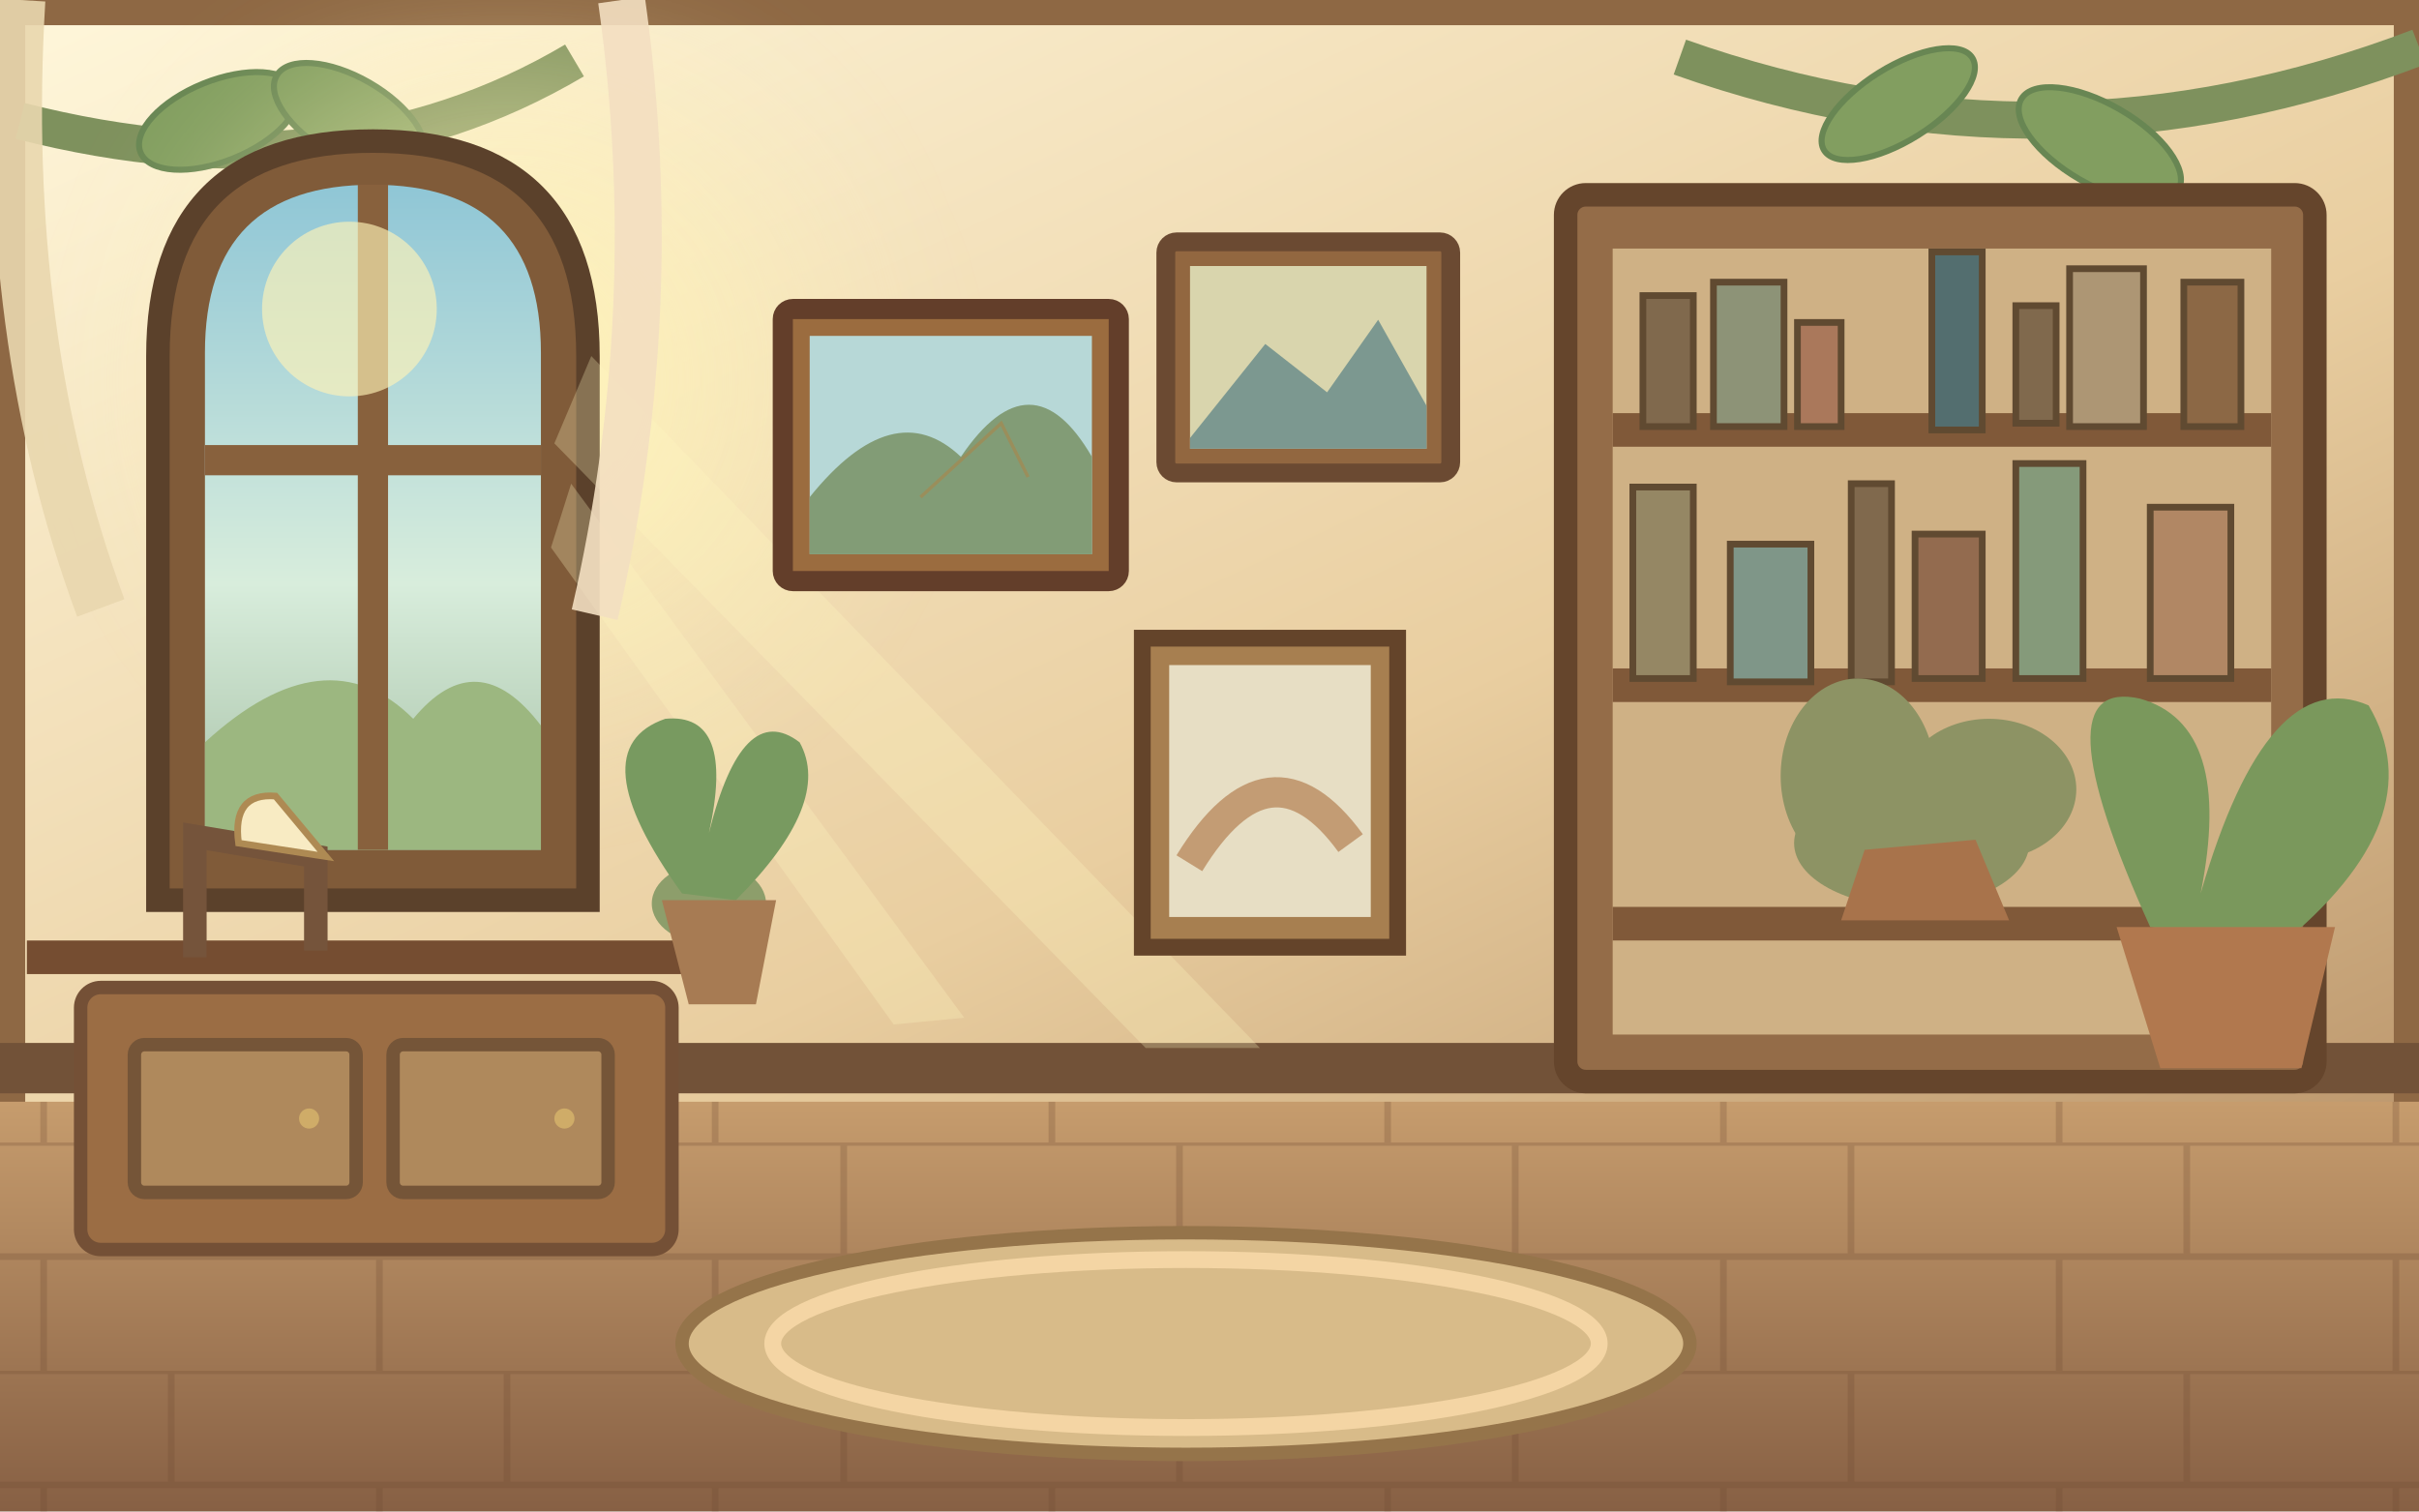
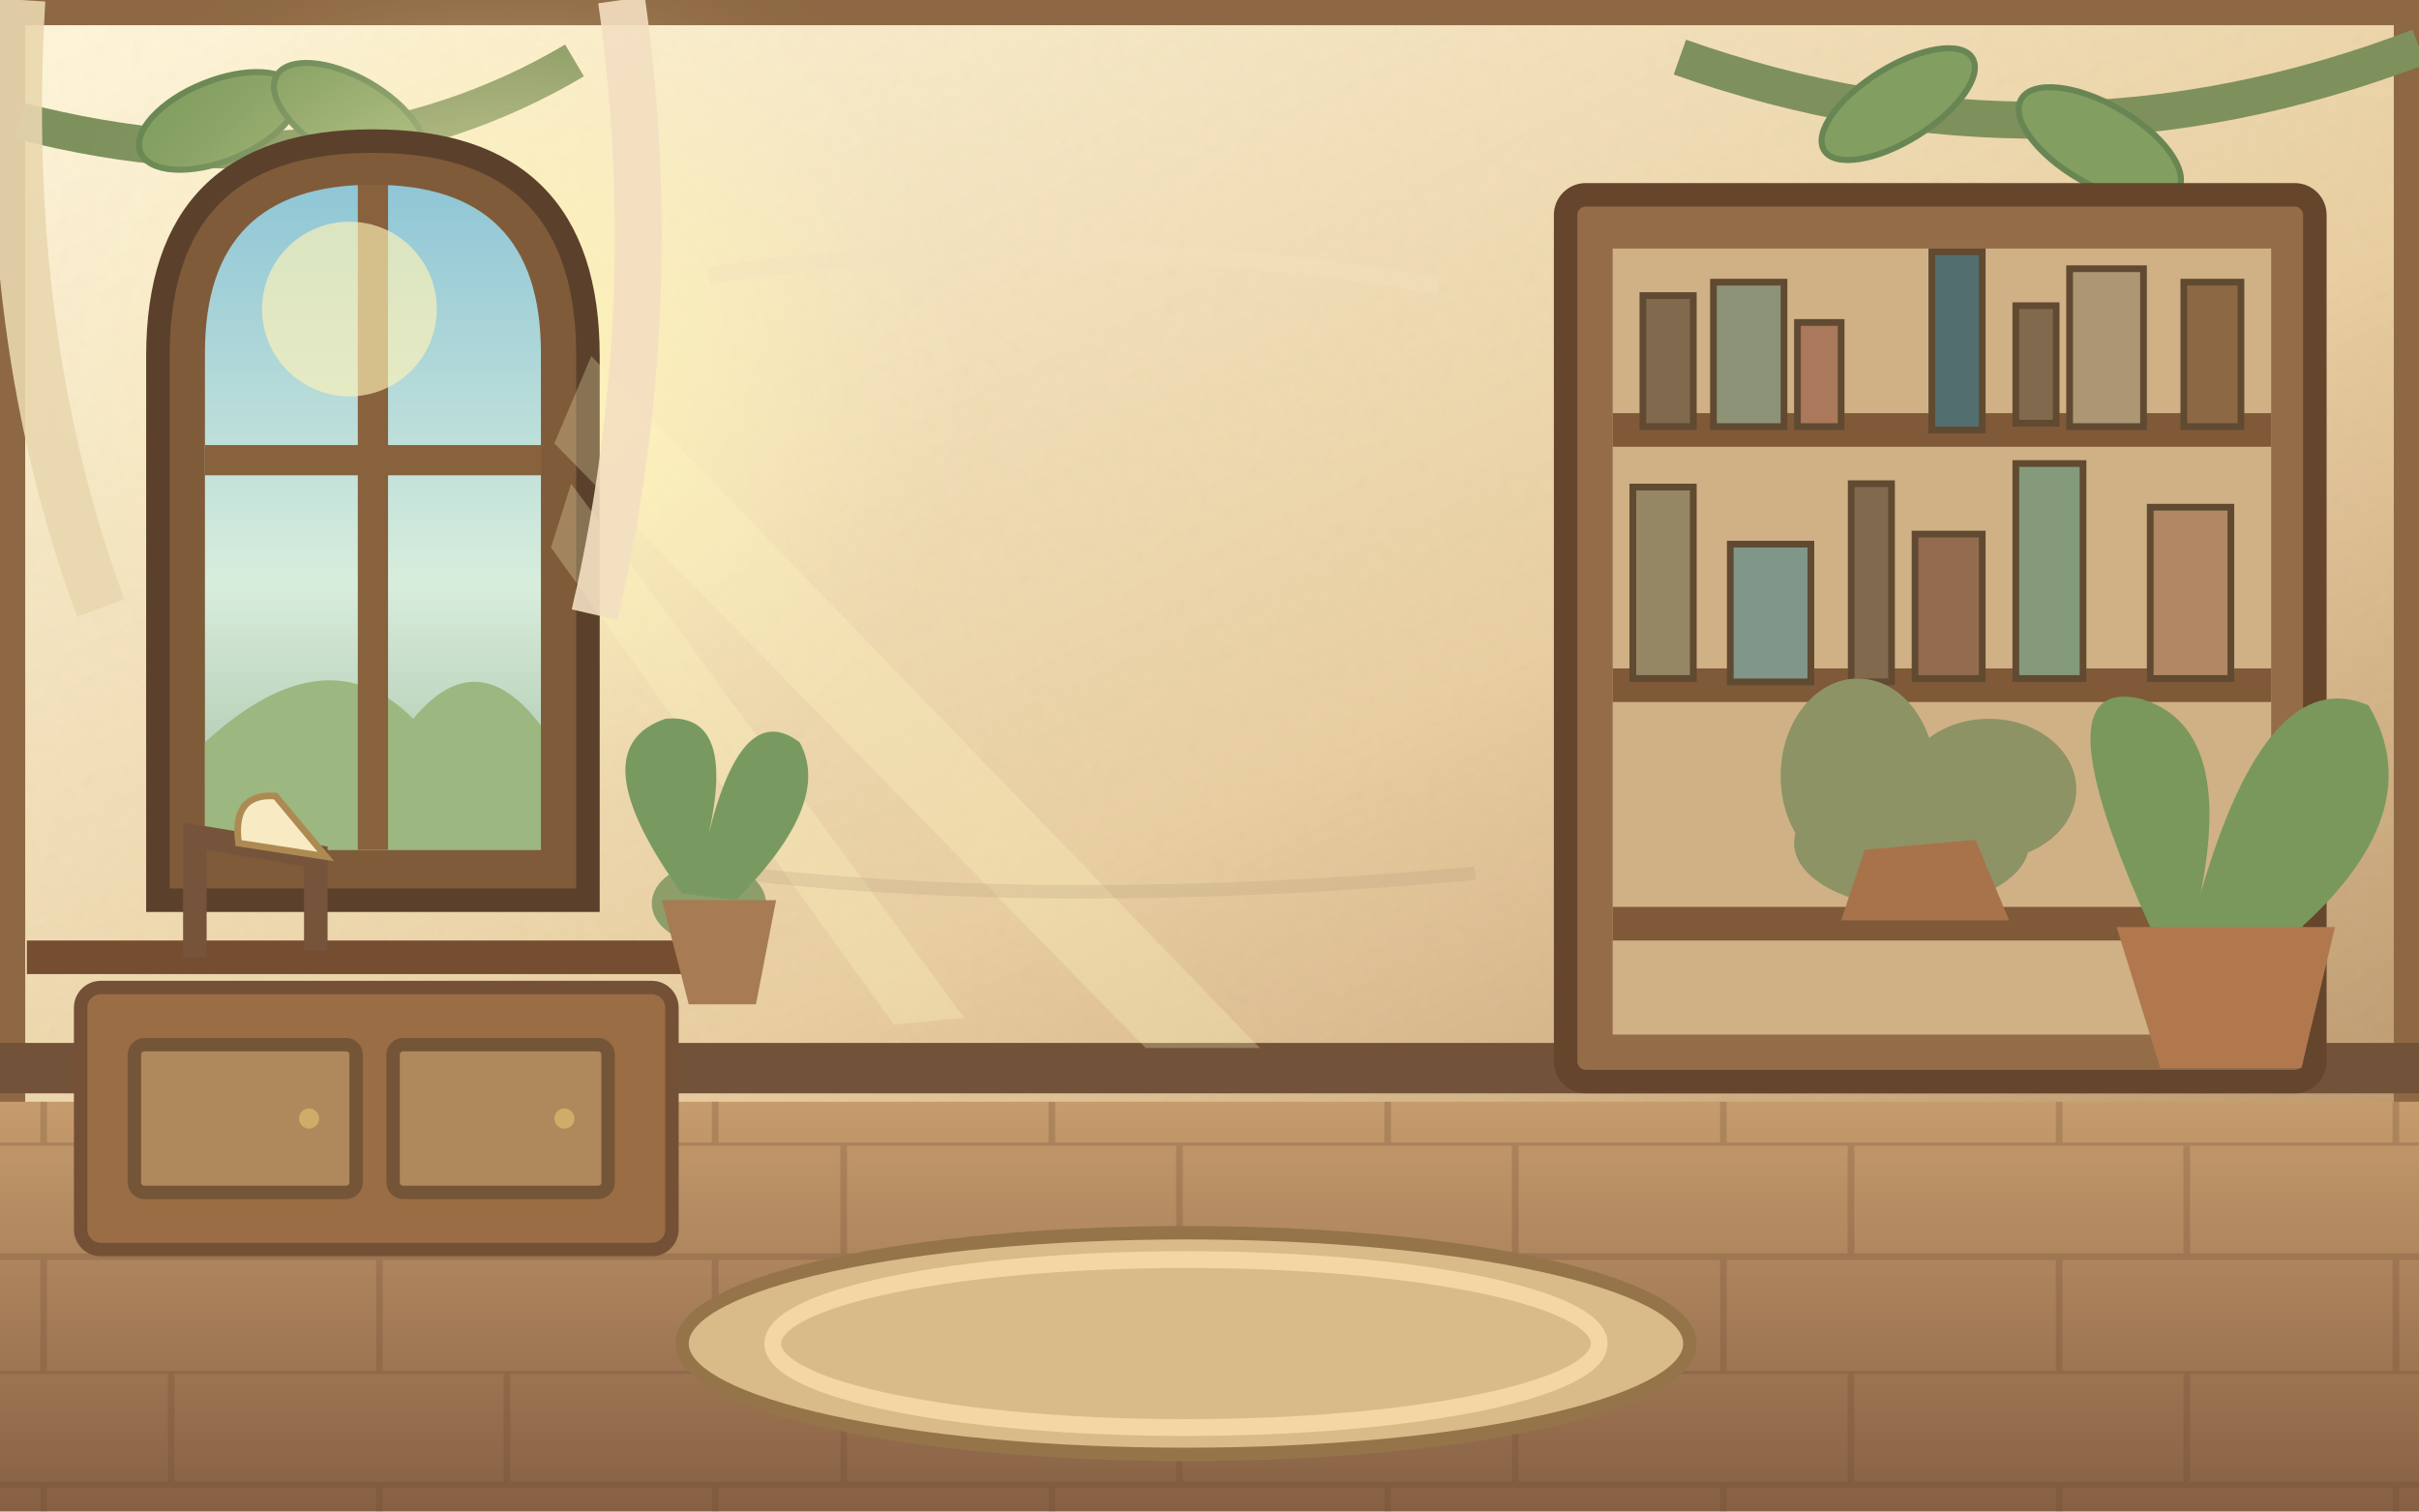
<svg xmlns="http://www.w3.org/2000/svg" viewBox="0 0 720 450" role="img" aria-label="따뜻한 햇살이 비치는 아우텔리아의 개인 갤러리">
  <defs>
    <linearGradient id="wall" x1="0" y1="0" x2="1" y2="1">
      <stop stop-color="#fff7db" />
      <stop offset=".6" stop-color="#e9cea0" />
      <stop offset="1" stop-color="#bb966c" />
    </linearGradient>
    <linearGradient id="floor" x1="0" y1="0" x2="0" y2="1">
      <stop stop-color="#c69c6d" />
      <stop offset="1" stop-color="#876044" />
    </linearGradient>
    <linearGradient id="sky" x1="0" y1="0" x2="0" y2="1">
      <stop stop-color="#8fc6d6" />
      <stop offset=".6" stop-color="#d8eddc" />
      <stop offset="1" stop-color="#a4bea3" />
    </linearGradient>
    <radialGradient id="sun">
      <stop stop-color="#fff4b8" stop-opacity=".96" />
      <stop offset="1" stop-color="#fff4b8" stop-opacity="0" />
    </radialGradient>
    <pattern id="planks" width="100" height="68" patternUnits="userSpaceOnUse">
      <path d="M0 0H100M0 34H100M51 0V34M13 34V68" stroke="#6d492e" stroke-width="2" opacity=".25" />
    </pattern>
    <filter id="glow">
      <feGaussianBlur stdDeviation="14" />
    </filter>
+     <filter id="papergrain" x="0" y="0" width="100%" height="100%">
+       <feTurbulence type="fractalNoise" baseFrequency=".28" numOctaves="3" seed="4" stitchTiles="stitch" result="noise" />
+       <feColorMatrix in="noise" type="saturate" values="0" result="gray" />
+       <feComponentTransfer in="gray">
+         <feFuncA type="linear" slope=".10" />
+       </feComponentTransfer>
+     </filter>
  </defs>
  <rect width="720" height="342" fill="url(#wall)" />
+   <rect width="720" height="342" fill="#b7a487" filter="url(#papergrain)" opacity=".4" />
  <rect x="0" y="0" width="720" height="340" fill="none" stroke="#8e6844" stroke-width="15" />
  <path d="M0 318H720" stroke="#725238" stroke-width="15" />
  <rect x="0" y="328" width="720" height="122" fill="url(#floor)" />
  <rect x="0" y="328" width="720" height="122" fill="url(#planks)" />
  <path d="M6 36 Q100 60 171 18 M500 17Q610 56 720 14" fill="none" stroke="#7e915d" stroke-width="11" />
  <g fill="#829e60" stroke="#688653" stroke-width="1.8">
    <ellipse cx="65" cy="36" rx="25" ry="12" transform="rotate(-22 65 36)" />
    <ellipse cx="104" cy="35" rx="25" ry="12" transform="rotate(30 104 35)" />
    <ellipse cx="565" cy="31" rx="26" ry="11" transform="rotate(-32 565 31)" />
    <ellipse cx="625" cy="43" rx="27" ry="12" transform="rotate(30 625 43)" />
  </g>
  <circle cx="151" cy="113" r="122" fill="url(#sun)" filter="url(#glow)" />
  <path d="M47 268V106Q47 42 111 42Q175 42 175 106V268Z" fill="#805b39" stroke="#5b412b" stroke-width="7" />
  <path d="M61 253V105Q61 55 111 55Q161 55 161 105V253Z" fill="url(#sky)" />
  <path d="M61 221Q97 188 123 214Q142 191 161 216V253H61Z" fill="#9cb780" />
  <path d="M111 55V253M61 137H161" stroke="#88613d" stroke-width="9" />
  <circle cx="104" cy="92" r="26" fill="#fff2b7" opacity=".65" />
  <g opacity=".27" fill="#fff6c0">
    <path d="M165 132 341 312 375 312 176 106Z" />
    <path d="M164 163 266 305 287 303 170 144Z" />
  </g>
  <path d="M6 0 Q0 100 30 181" fill="none" stroke="#e9d7ae" stroke-width="15" opacity=".9" />
  <path d="M185 0 Q198 92 177 183" fill="none" stroke="#f3dfc1" stroke-width="14" opacity=".9" />
  <rect x="466" y="58" width="223" height="264" rx="6" fill="#946c48" stroke="#65452c" stroke-width="7" />
  <rect x="480" y="74" width="196" height="234" fill="#cfb185" />
  <path d="M480 128H676M480 204H676M480 275H676" stroke="#805939" stroke-width="10" />
  <g fill="#80694d" stroke="#604a31" stroke-width="2">
    <rect x="489" y="88" width="15" height="39" />
    <rect x="510" y="84" width="21" height="43" fill="#8d9377" />
    <rect x="535" y="96" width="13" height="31" fill="#aa785b" />
    <rect x="575" y="75" width="15" height="53" fill="#536e6f" />
    <rect x="600" y="91" width="12" height="35" />
    <rect x="616" y="80" width="22" height="47" fill="#ad9674" />
    <rect x="650" y="84" width="17" height="43" fill="#8c6845" />
    <rect x="486" y="145" width="18" height="57" fill="#958764" />
    <rect x="515" y="162" width="24" height="41" fill="#7f9688" />
    <rect x="551" y="144" width="12" height="59" />
    <rect x="570" y="159" width="20" height="43" fill="#936b4f" />
    <rect x="600" y="138" width="20" height="64" fill="#859a7a" />
    <rect x="640" y="151" width="24" height="51" fill="#b18764" />
  </g>
  <g fill="#8d9364">
    <ellipse cx="569" cy="251" rx="35" ry="19" />
    <ellipse cx="592" cy="235" rx="26" ry="21" />
    <ellipse cx="553" cy="231" rx="23" ry="29" />
  </g>
  <path d="M555 253 548 274H598L588 250Z" fill="#a8734b" />
-   <g transform="translate(233 92)">
-     <rect x="0" y="0" width="100" height="81" rx="3" fill="#9b6c3f" stroke="#633e2a" stroke-width="6" />
-     <rect x="8" y="8" width="84" height="65" fill="#b7d8d7" />
-     <path d="M8 56Q33 25 53 44Q74 13 92 44V73H8Z" fill="#829c76" />
-     <path d="M41 56 65 34 73 50" stroke="#9a8e5b" fill="none" />
-   </g>
-   <g transform="translate(347 72) scale(.8)">
-     <rect width="106" height="86" rx="4" fill="#926740" stroke="#6b4a32" stroke-width="7" />
-     <rect x="9" y="9" width="88" height="68" fill="#d9d5ad" />
-     <path d="M9 73 37 38 60 56 79 29 97 61V77H9Z" fill="#7c9890" />
-   </g>
-   <rect x="340" y="190" width="76" height="92" fill="#a77f50" stroke="#64442a" stroke-width="5" />
-   <rect x="348" y="198" width="60" height="75" fill="#e7dec4" />
-   <path d="M354 257Q378 218 402 251" stroke="#c39c74" stroke-width="9" fill="none" />
+   <path d="M211 82 Q317 66 428 85" fill="none" stroke="#f2e2be" stroke-width="5" opacity=".4" />
+   <path d="M220 260 Q317 271 439 260" fill="none" stroke="#b49a79" stroke-width="4" opacity=".24" />
  <path d="M8 285H220" stroke="#754d31" stroke-width="10" />
  <rect x="24" y="294" width="176" height="78" rx="6" fill="#9b6d44" stroke="#745036" stroke-width="4" />
  <rect x="40" y="311" width="66" height="44" rx="3" fill="#af895c" stroke="#755538" stroke-width="4" />
  <rect x="117" y="311" width="64" height="44" rx="3" fill="#af895c" stroke="#755538" stroke-width="4" />
  <circle cx="92" cy="333" r="3" fill="#cfac68" />
  <circle cx="168" cy="333" r="3" fill="#cfac68" />
  <path d="M58 285V249L94 255V283" stroke="#75543b" stroke-width="7" fill="none" />
  <path d="M71 251Q69 236 82 237L97 255Z" fill="#f8ebc3" stroke="#ae8a53" stroke-width="2" />
  <g transform="translate(204 246)">
    <ellipse cx="7" cy="23" rx="17" ry="12" fill="#8d9e6b" />
    <path d="M-1 20Q-32 -23 -6 -32Q15 -34 7 2Q17 -38 34 -25Q44 -7 15 22" fill="#789a60" />
    <path d="M-7 22H27L21 53H1Z" fill="#a77b53" />
  </g>
  <g transform="translate(660 276)">
    <path d="M-20 0Q-54 -75 -23 -68Q5 -60 -5 -10Q15 -79 45 -66Q65 -32 18 6" fill="#7a985c" />
    <path d="M-30 0H35L25 42H-17Z" fill="#b1784e" />
  </g>
  <ellipse cx="353" cy="400" rx="150" ry="33" fill="#d8bb89" stroke="#95744a" stroke-width="4" />
  <ellipse cx="353" cy="400" rx="123" ry="25" fill="none" stroke="#f4d5a4" stroke-width="5" />
</svg>
